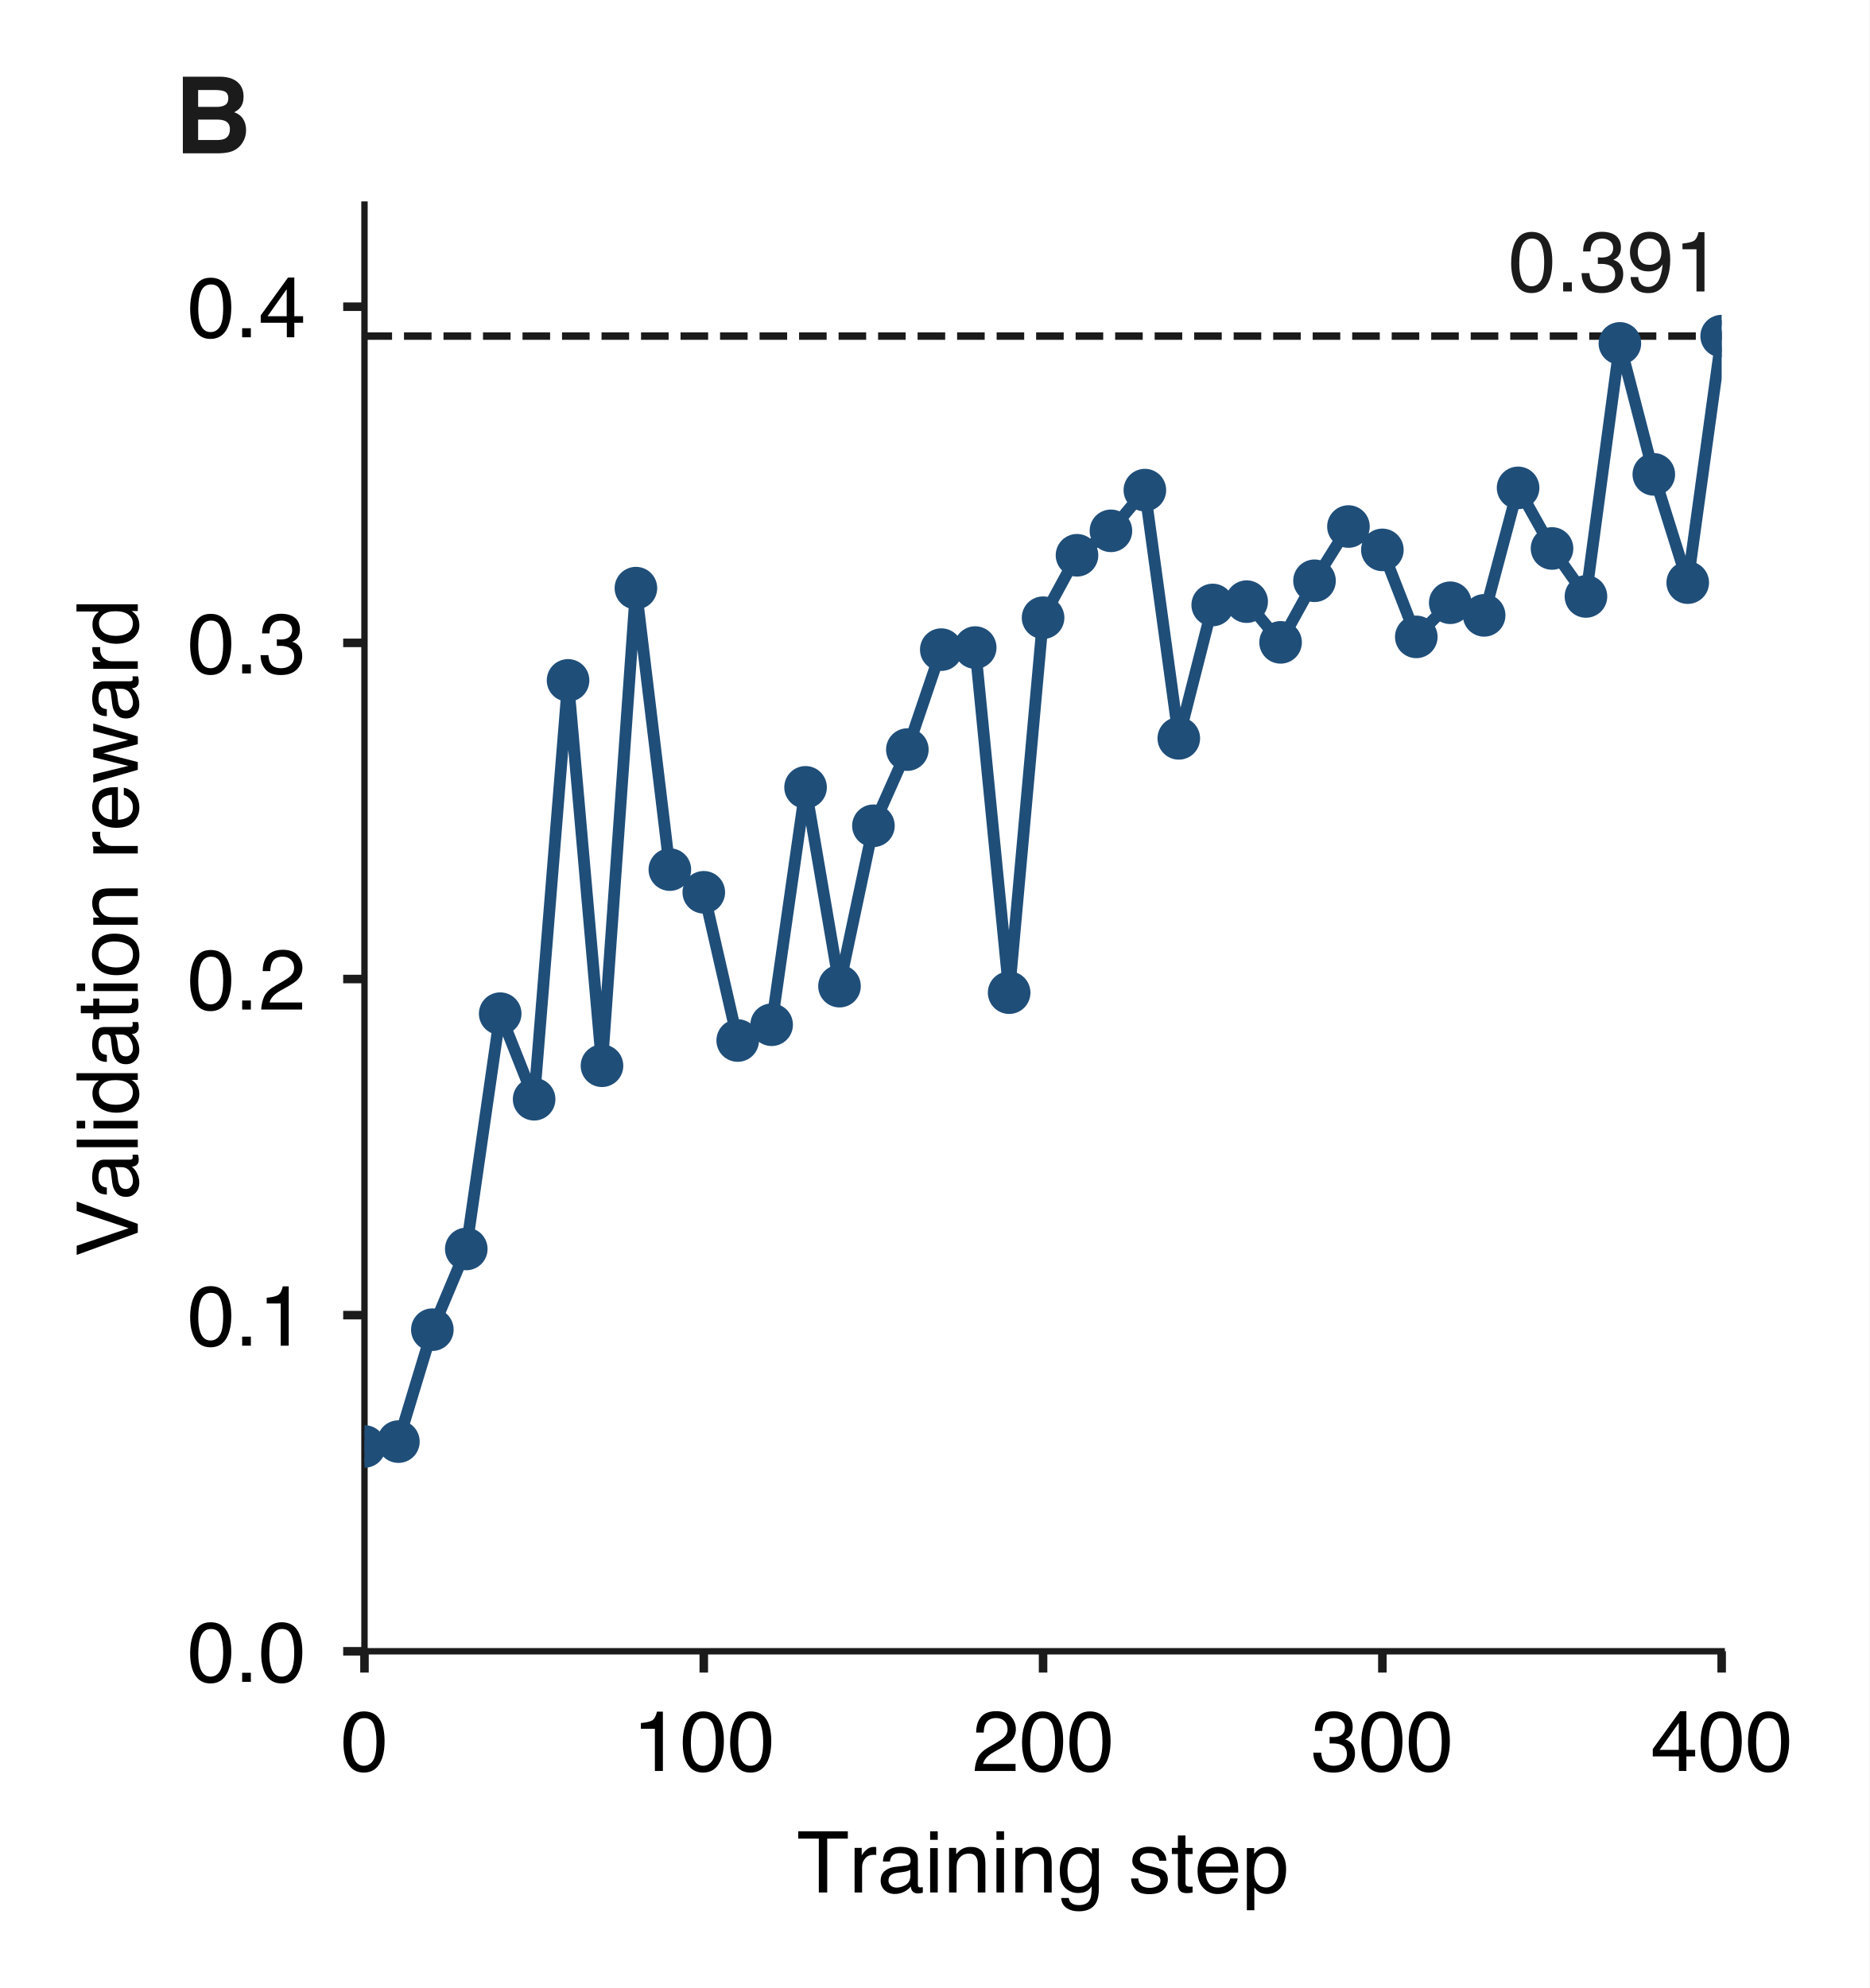
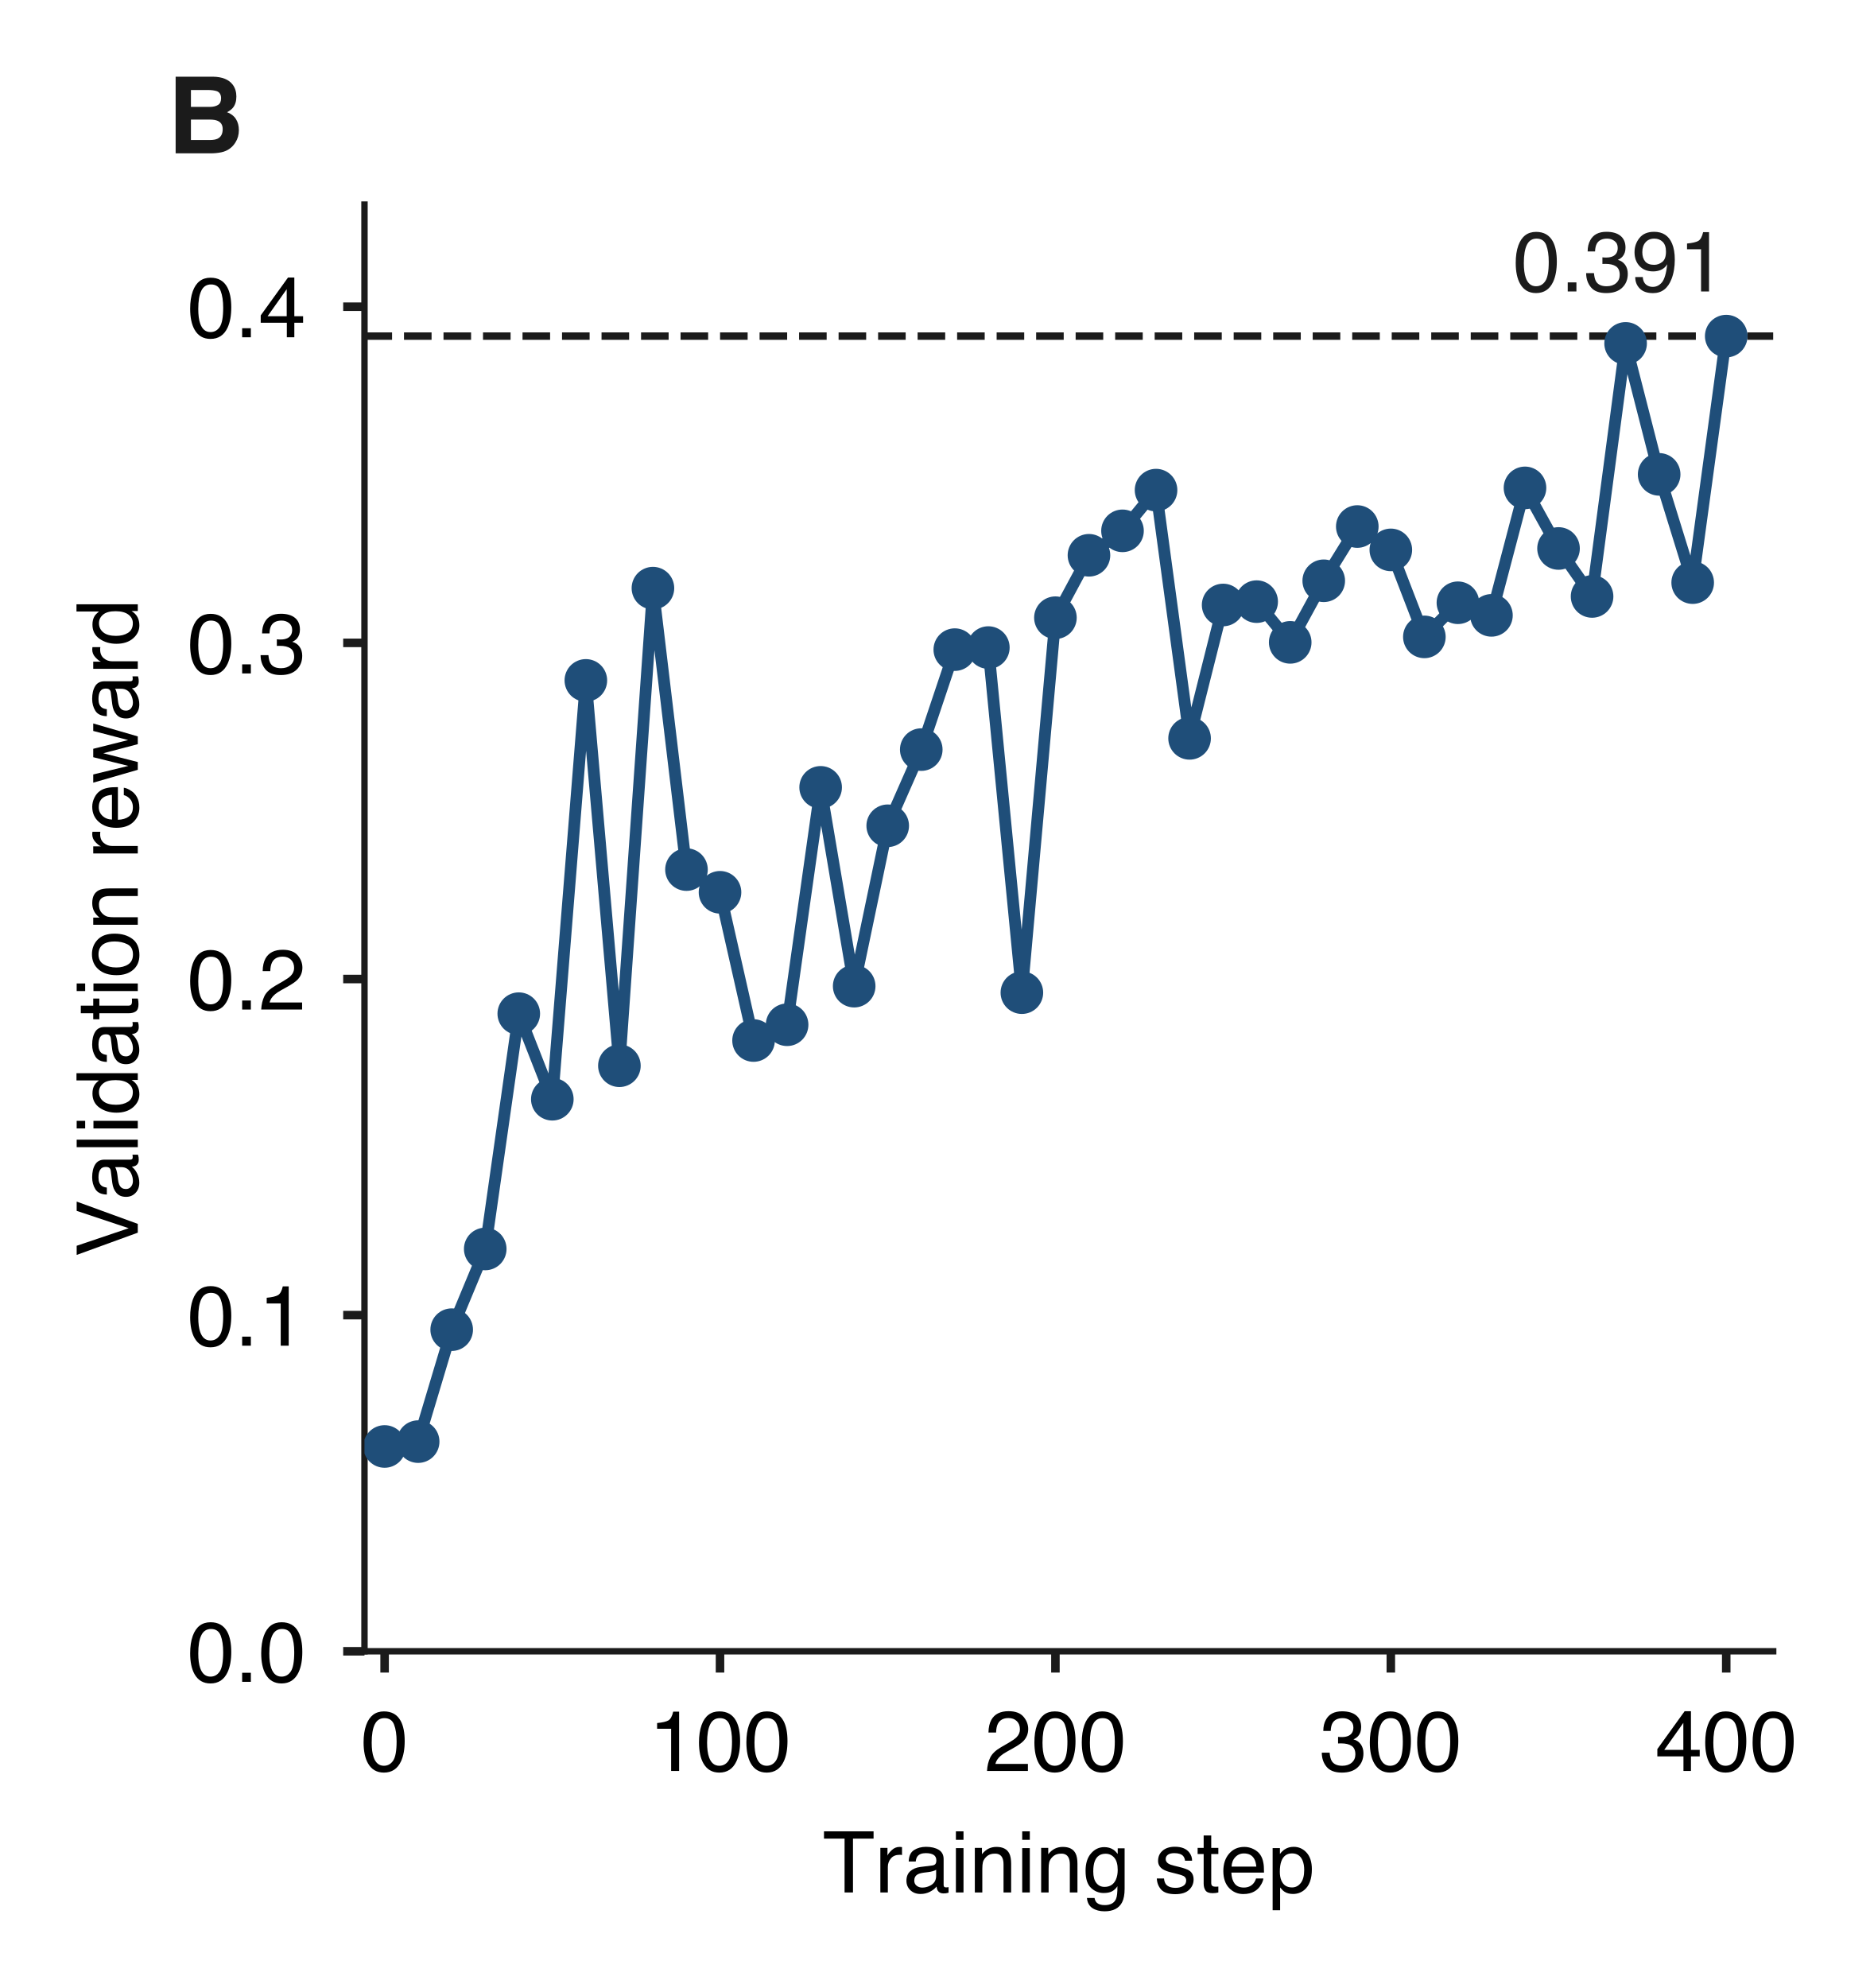
- <svg xmlns="http://www.w3.org/2000/svg" xmlns:xlink="http://www.w3.org/1999/xlink" width="175.544pt" height="186.65pt" viewBox="0 0 175.544 186.65" version="1.1">
+ <svg xmlns="http://www.w3.org/2000/svg" xmlns:xlink="http://www.w3.org/1999/xlink" width="175.971pt" height="186.65pt" viewBox="0 0 175.971 186.65" version="1.1">
  <defs>
    <style type="text/css">*{stroke-linejoin: round; stroke-linecap: butt}</style>
  </defs>
  <g id="figure_1">
    <g id="patch_1">
-       <path d="M 0 186.65  L 175.544 186.65  L 175.544 0  L 0 0  z " style="fill: #ffffff" />
+       <path d="M 0 186.65  L 175.971 186.65  L 175.971 0  L 0 0  z " style="fill: #ffffff" />
    </g>
    <g id="axes_1">
      <g id="patch_2">
-         <path d="M 34.226 155.035  L 161.671 155.035  L 161.671 19.209  L 34.226 19.209  z " style="fill: #ffffff" />
+         <path d="M 34.226 155.035  L 166.507 155.035  L 166.507 19.209  L 34.226 19.209  z " style="fill: #ffffff" />
      </g>
      <g id="matplotlib.axis_1">
        <g id="xtick_1">
          <g id="line2d_1">
            <defs>
-               <path id="mdfcc289229" d="M 0 0  L 0 2  " style="stroke: #1b1b1b; stroke-width: 0.8" />
+               <path id="m08feb052e0" d="M 0 0  L 0 2  " style="stroke: #1b1b1b; stroke-width: 0.8" />
            </defs>
            <g>
-               <use xlink:href="#mdfcc289229" x="34.226" y="155.035" style="fill: #1b1b1b; stroke: #1b1b1b; stroke-width: 0.8" />
+               <use xlink:href="#m08feb052e0" x="36.116" y="155.035" style="fill: #1b1b1b; stroke: #1b1b1b; stroke-width: 0.8" />
            </g>
          </g>
          <g id="text_1">
-             <g transform="translate(32.00187 166.2737) scale(0.08 -0.08)">
+             <g transform="translate(33.8916 166.2737) scale(0.08 -0.08)">
              <defs>
                <path id="Helvetica-30" d="M 1731 4475  Q 2600 4475 2988 3759  Q 3288 3206 3288 2244  Q 3288 1331 3016 734  Q 2622 -122 1728 -122  Q 922 -122 528 578  Q 200 1163 200 2147  Q 200 2909 397 3456  Q 766 4475 1731 4475  z M 1725 391  Q 2163 391 2422 778  Q 2681 1166 2681 2222  Q 2681 2984 2493 3476  Q 2306 3969 1766 3969  Q 1269 3969 1039 3501  Q 809 3034 809 2125  Q 809 1441 956 1025  Q 1181 391 1725 391  z " transform="scale(0.015625)" />
              </defs>
              <use xlink:href="#Helvetica-30" />
            </g>
          </g>
        </g>
        <g id="xtick_2">
          <g id="line2d_2">
            <g>
-               <use xlink:href="#mdfcc289229" x="66.088" y="155.035" style="fill: #1b1b1b; stroke: #1b1b1b; stroke-width: 0.8" />
+               <use xlink:href="#m08feb052e0" x="67.611" y="155.035" style="fill: #1b1b1b; stroke: #1b1b1b; stroke-width: 0.8" />
            </g>
          </g>
          <g id="text_2">
-             <g transform="translate(59.41437 166.2737) scale(0.08 -0.08)">
+             <g transform="translate(60.93833 166.2737) scale(0.08 -0.08)">
              <defs>
                <path id="Helvetica-31" d="M 613 3169  L 613 3600  Q 1222 3659 1462 3798  Q 1703 3938 1822 4456  L 2266 4456  L 2266 0  L 1666 0  L 1666 3169  L 613 3169  z " transform="scale(0.015625)" />
              </defs>
              <use xlink:href="#Helvetica-31" />
              <use xlink:href="#Helvetica-30" transform="translate(55.61523 0)" />
              <use xlink:href="#Helvetica-30" transform="translate(111.2305 0)" />
            </g>
          </g>
        </g>
        <g id="xtick_3">
          <g id="line2d_3">
            <g>
-               <use xlink:href="#mdfcc289229" x="97.949" y="155.035" style="fill: #1b1b1b; stroke: #1b1b1b; stroke-width: 0.8" />
+               <use xlink:href="#m08feb052e0" x="99.107" y="155.035" style="fill: #1b1b1b; stroke: #1b1b1b; stroke-width: 0.8" />
            </g>
          </g>
          <g id="text_3">
-             <g transform="translate(91.27563 166.2737) scale(0.08 -0.08)">
+             <g transform="translate(92.43381 166.2737) scale(0.08 -0.08)">
              <defs>
                <path id="Helvetica-32" d="M 200 0  Q 231 578 439 1006  Q 647 1434 1250 1784  L 1850 2131  Q 2253 2366 2416 2531  Q 2672 2791 2672 3125  Q 2672 3516 2437 3745  Q 2203 3975 1813 3975  Q 1234 3975 1013 3538  Q 894 3303 881 2888  L 309 2888  Q 319 3472 525 3841  Q 891 4491 1816 4491  Q 2584 4491 2939 4075  Q 3294 3659 3294 3150  Q 3294 2613 2916 2231  Q 2697 2009 2131 1694  L 1703 1456  Q 1397 1288 1222 1134  Q 909 863 828 531  L 3272 531  L 3272 0  L 200 0  z " transform="scale(0.015625)" />
              </defs>
              <use xlink:href="#Helvetica-32" />
              <use xlink:href="#Helvetica-30" transform="translate(55.61523 0)" />
              <use xlink:href="#Helvetica-30" transform="translate(111.2305 0)" />
            </g>
          </g>
        </g>
        <g id="xtick_4">
          <g id="line2d_4">
            <g>
-               <use xlink:href="#mdfcc289229" x="129.81" y="155.035" style="fill: #1b1b1b; stroke: #1b1b1b; stroke-width: 0.8" />
+               <use xlink:href="#m08feb052e0" x="130.602" y="155.035" style="fill: #1b1b1b; stroke: #1b1b1b; stroke-width: 0.8" />
            </g>
          </g>
          <g id="text_4">
-             <g transform="translate(123.1369 166.2737) scale(0.08 -0.08)">
+             <g transform="translate(123.9293 166.2737) scale(0.08 -0.08)">
              <defs>
                <path id="Helvetica-33" d="M 1663 -122  Q 869 -122 511 314  Q 153 750 153 1375  L 741 1375  Q 778 941 903 744  Q 1122 391 1694 391  Q 2138 391 2406 628  Q 2675 866 2675 1241  Q 2675 1703 2392 1887  Q 2109 2072 1606 2072  Q 1550 2072 1492 2070  Q 1434 2069 1375 2066  L 1375 2563  Q 1463 2553 1522 2550  Q 1581 2547 1650 2547  Q 1966 2547 2169 2647  Q 2525 2822 2525 3272  Q 2525 3606 2287 3787  Q 2050 3969 1734 3969  Q 1172 3969 956 3594  Q 838 3388 822 3006  L 266 3006  Q 266 3506 466 3856  Q 809 4481 1675 4481  Q 2359 4481 2734 4176  Q 3109 3872 3109 3294  Q 3109 2881 2888 2625  Q 2750 2466 2531 2375  Q 2884 2278 3082 2001  Q 3281 1725 3281 1325  Q 3281 684 2859 281  Q 2438 -122 1663 -122  z " transform="scale(0.015625)" />
              </defs>
              <use xlink:href="#Helvetica-33" />
              <use xlink:href="#Helvetica-30" transform="translate(55.61523 0)" />
              <use xlink:href="#Helvetica-30" transform="translate(111.2305 0)" />
            </g>
          </g>
        </g>
        <g id="xtick_5">
          <g id="line2d_5">
            <g>
-               <use xlink:href="#mdfcc289229" x="161.671" y="155.035" style="fill: #1b1b1b; stroke: #1b1b1b; stroke-width: 0.8" />
+               <use xlink:href="#m08feb052e0" x="162.098" y="155.035" style="fill: #1b1b1b; stroke: #1b1b1b; stroke-width: 0.8" />
            </g>
          </g>
          <g id="text_5">
-             <g transform="translate(154.9981 166.2737) scale(0.08 -0.08)">
+             <g transform="translate(155.4248 166.2737) scale(0.08 -0.08)">
              <defs>
                <path id="Helvetica-34" d="M 2116 1584  L 2116 3613  L 681 1584  L 2116 1584  z M 2125 0  L 2125 1094  L 163 1094  L 163 1644  L 2213 4488  L 2688 4488  L 2688 1584  L 3347 1584  L 3347 1094  L 2688 1094  L 2688 0  L 2125 0  z " transform="scale(0.015625)" />
              </defs>
              <use xlink:href="#Helvetica-34" />
              <use xlink:href="#Helvetica-30" transform="translate(55.61523 0)" />
              <use xlink:href="#Helvetica-30" transform="translate(111.2305 0)" />
            </g>
          </g>
        </g>
        <g id="text_6">
-           <g transform="translate(74.8275 177.68) scale(0.08 -0.08)">
+           <g transform="translate(77.2455 177.68) scale(0.08 -0.08)">
            <defs>
              <path id="Helvetica-54" d="M 3828 4591  L 3828 4044  L 2281 4044  L 2281 0  L 1650 0  L 1650 4044  L 103 4044  L 103 4591  L 3828 4591  z " transform="scale(0.015625)" />
              <path id="Helvetica-72" d="M 428 3347  L 963 3347  L 963 2769  Q 1028 2938 1284 3180  Q 1541 3422 1875 3422  Q 1891 3422 1928 3419  Q 1966 3416 2056 3406  L 2056 2813  Q 2006 2822 1964 2825  Q 1922 2828 1872 2828  Q 1447 2828 1219 2554  Q 991 2281 991 1925  L 991 0  L 428 0  L 428 3347  z " transform="scale(0.015625)" />
              <path id="Helvetica-61" d="M 844 891  Q 844 647 1022 506  Q 1200 366 1444 366  Q 1741 366 2019 503  Q 2488 731 2488 1250  L 2488 1703  Q 2384 1638 2221 1594  Q 2059 1550 1903 1531  L 1563 1488  Q 1256 1447 1103 1359  Q 844 1213 844 891  z M 2206 2028  Q 2400 2053 2466 2191  Q 2503 2266 2503 2406  Q 2503 2694 2298 2823  Q 2094 2953 1713 2953  Q 1272 2953 1088 2716  Q 984 2584 953 2325  L 428 2325  Q 444 2944 830 3186  Q 1216 3428 1725 3428  Q 2316 3428 2684 3203  Q 3050 2978 3050 2503  L 3050 575  Q 3050 488 3086 434  Q 3122 381 3238 381  Q 3275 381 3322 386  Q 3369 391 3422 400  L 3422 -16  Q 3291 -53 3222 -62  Q 3153 -72 3034 -72  Q 2744 -72 2613 134  Q 2544 244 2516 444  Q 2344 219 2022 53  Q 1700 -113 1313 -113  Q 847 -113 551 170  Q 256 453 256 878  Q 256 1344 547 1600  Q 838 1856 1309 1916  L 2206 2028  z M 1741 3428  L 1741 3428  z " transform="scale(0.015625)" />
              <path id="Helvetica-69" d="M 413 3331  L 984 3331  L 984 0  L 413 0  L 413 3331  z M 413 4591  L 984 4591  L 984 3953  L 413 3953  L 413 4591  z " transform="scale(0.015625)" />
              <path id="Helvetica-6e" d="M 413 3347  L 947 3347  L 947 2872  Q 1184 3166 1450 3294  Q 1716 3422 2041 3422  Q 2753 3422 3003 2925  Q 3141 2653 3141 2147  L 3141 0  L 2569 0  L 2569 2109  Q 2569 2416 2478 2603  Q 2328 2916 1934 2916  Q 1734 2916 1606 2875  Q 1375 2806 1200 2600  Q 1059 2434 1017 2257  Q 975 2081 975 1753  L 975 0  L 413 0  L 413 3347  z M 1734 3428  L 1734 3428  z " transform="scale(0.015625)" />
              <path id="Helvetica-67" d="M 1594 3406  Q 1988 3406 2281 3213  Q 2441 3103 2606 2894  L 2606 3316  L 3125 3316  L 3125 272  Q 3125 -366 2938 -734  Q 2588 -1416 1616 -1416  Q 1075 -1416 706 -1173  Q 338 -931 294 -416  L 866 -416  Q 906 -641 1028 -763  Q 1219 -950 1628 -950  Q 2275 -950 2475 -494  Q 2594 -225 2584 466  Q 2416 209 2178 84  Q 1941 -41 1550 -41  Q 1006 -41 598 345  Q 191 731 191 1622  Q 191 2463 602 2934  Q 1013 3406 1594 3406  z M 2606 1688  Q 2606 2309 2350 2609  Q 2094 2909 1697 2909  Q 1103 2909 884 2353  Q 769 2056 769 1575  Q 769 1009 998 714  Q 1228 419 1616 419  Q 2222 419 2469 966  Q 2606 1275 2606 1688  z M 1659 3428  L 1659 3428  z " transform="scale(0.015625)" />
              <path id="Helvetica-20" transform="scale(0.015625)" />
              <path id="Helvetica-73" d="M 747 1050  Q 772 769 888 619  Q 1100 347 1625 347  Q 1938 347 2175 483  Q 2413 619 2413 903  Q 2413 1119 2222 1231  Q 2100 1300 1741 1391  L 1294 1503  Q 866 1609 663 1741  Q 300 1969 300 2372  Q 300 2847 642 3140  Q 984 3434 1563 3434  Q 2319 3434 2653 2991  Q 2863 2709 2856 2384  L 2325 2384  Q 2309 2575 2191 2731  Q 1997 2953 1519 2953  Q 1200 2953 1036 2831  Q 872 2709 872 2509  Q 872 2291 1088 2159  Q 1213 2081 1456 2022  L 1828 1931  Q 2434 1784 2641 1647  Q 2969 1431 2969 969  Q 2969 522 2630 197  Q 2291 -128 1597 -128  Q 850 -128 539 211  Q 228 550 206 1050  L 747 1050  z M 1578 3428  L 1578 3428  z " transform="scale(0.015625)" />
              <path id="Helvetica-74" d="M 525 4281  L 1094 4281  L 1094 3347  L 1628 3347  L 1628 2888  L 1094 2888  L 1094 703  Q 1094 528 1213 469  Q 1278 434 1431 434  Q 1472 434 1519 436  Q 1566 438 1628 444  L 1628 0  Q 1531 -28 1426 -40  Q 1322 -53 1200 -53  Q 806 -53 665 148  Q 525 350 525 672  L 525 2888  L 72 2888  L 72 3347  L 525 3347  L 525 4281  z " transform="scale(0.015625)" />
              <path id="Helvetica-65" d="M 1806 3422  Q 2163 3422 2497 3255  Q 2831 3088 3006 2822  Q 3175 2569 3231 2231  Q 3281 2000 3281 1494  L 828 1494  Q 844 984 1069 676  Q 1294 369 1766 369  Q 2206 369 2469 659  Q 2619 828 2681 1050  L 3234 1050  Q 3213 866 3089 639  Q 2966 413 2813 269  Q 2556 19 2178 -69  Q 1975 -119 1719 -119  Q 1094 -119 659 336  Q 225 791 225 1609  Q 225 2416 662 2919  Q 1100 3422 1806 3422  z M 2703 1941  Q 2669 2306 2544 2525  Q 2313 2931 1772 2931  Q 1384 2931 1121 2651  Q 859 2372 844 1941  L 2703 1941  z M 1753 3428  L 1753 3428  z " transform="scale(0.015625)" />
              <path id="Helvetica-70" d="M 1825 378  Q 2219 378 2480 708  Q 2741 1038 2741 1694  Q 2741 2094 2625 2381  Q 2406 2934 1825 2934  Q 1241 2934 1025 2350  Q 909 2038 909 1556  Q 909 1169 1025 897  Q 1244 378 1825 378  z M 369 3331  L 916 3331  L 916 2888  Q 1084 3116 1284 3241  Q 1569 3428 1953 3428  Q 2522 3428 2919 2992  Q 3316 2556 3316 1747  Q 3316 653 2744 184  Q 2381 -113 1900 -113  Q 1522 -113 1266 53  Q 1116 147 931 375  L 931 -1334  L 369 -1334  L 369 3331  z " transform="scale(0.015625)" />
            </defs>
            <use xlink:href="#Helvetica-54" />
            <use xlink:href="#Helvetica-72" transform="translate(61.08398 0)" />
            <use xlink:href="#Helvetica-61" transform="translate(94.38477 0)" />
            <use xlink:href="#Helvetica-69" transform="translate(150 0)" />
            <use xlink:href="#Helvetica-6e" transform="translate(172.2168 0)" />
            <use xlink:href="#Helvetica-69" transform="translate(227.832 0)" />
            <use xlink:href="#Helvetica-6e" transform="translate(250.0488 0)" />
            <use xlink:href="#Helvetica-67" transform="translate(305.6641 0)" />
            <use xlink:href="#Helvetica-20" transform="translate(361.2793 0)" />
            <use xlink:href="#Helvetica-73" transform="translate(389.0625 0)" />
            <use xlink:href="#Helvetica-74" transform="translate(439.0625 0)" />
            <use xlink:href="#Helvetica-65" transform="translate(466.8457 0)" />
            <use xlink:href="#Helvetica-70" transform="translate(522.4609 0)" />
          </g>
        </g>
      </g>
      <g id="matplotlib.axis_2">
        <g id="ytick_1">
          <g id="line2d_6">
            <defs>
-               <path id="m9e58706064" d="M 0 0  L -2 0  " style="stroke: #1b1b1b; stroke-width: 0.8" />
+               <path id="m386a5d996c" d="M 0 0  L -2 0  " style="stroke: #1b1b1b; stroke-width: 0.8" />
            </defs>
            <g>
-               <use xlink:href="#m9e58706064" x="34.226" y="155.035" style="fill: #1b1b1b; stroke: #1b1b1b; stroke-width: 0.8" />
+               <use xlink:href="#m386a5d996c" x="34.226" y="155.035" style="fill: #1b1b1b; stroke: #1b1b1b; stroke-width: 0.8" />
            </g>
          </g>
          <g id="text_7">
            <g transform="translate(17.60625 157.9043) scale(0.08 -0.08)">
              <defs>
                <path id="Helvetica-2e" d="M 547 681  L 1200 681  L 1200 0  L 547 0  L 547 681  z " transform="scale(0.015625)" />
              </defs>
              <use xlink:href="#Helvetica-30" />
              <use xlink:href="#Helvetica-2e" transform="translate(55.61523 0)" />
              <use xlink:href="#Helvetica-30" transform="translate(83.39844 0)" />
            </g>
          </g>
        </g>
        <g id="ytick_2">
          <g id="line2d_7">
            <g>
-               <use xlink:href="#m9e58706064" x="34.226" y="123.476" style="fill: #1b1b1b; stroke: #1b1b1b; stroke-width: 0.8" />
+               <use xlink:href="#m386a5d996c" x="34.226" y="123.476" style="fill: #1b1b1b; stroke: #1b1b1b; stroke-width: 0.8" />
            </g>
          </g>
          <g id="text_8">
            <g transform="translate(17.60625 126.3451) scale(0.08 -0.08)">
              <use xlink:href="#Helvetica-30" />
              <use xlink:href="#Helvetica-2e" transform="translate(55.61523 0)" />
              <use xlink:href="#Helvetica-31" transform="translate(83.39844 0)" />
            </g>
          </g>
        </g>
        <g id="ytick_3">
          <g id="line2d_8">
            <g>
-               <use xlink:href="#m9e58706064" x="34.226" y="91.917" style="fill: #1b1b1b; stroke: #1b1b1b; stroke-width: 0.8" />
+               <use xlink:href="#m386a5d996c" x="34.226" y="91.917" style="fill: #1b1b1b; stroke: #1b1b1b; stroke-width: 0.8" />
            </g>
          </g>
          <g id="text_9">
            <g transform="translate(17.60625 94.78588) scale(0.08 -0.08)">
              <use xlink:href="#Helvetica-30" />
              <use xlink:href="#Helvetica-2e" transform="translate(55.61523 0)" />
              <use xlink:href="#Helvetica-32" transform="translate(83.39844 0)" />
            </g>
          </g>
        </g>
        <g id="ytick_4">
          <g id="line2d_9">
            <g>
-               <use xlink:href="#m9e58706064" x="34.226" y="60.357" style="fill: #1b1b1b; stroke: #1b1b1b; stroke-width: 0.8" />
+               <use xlink:href="#m386a5d996c" x="34.226" y="60.357" style="fill: #1b1b1b; stroke: #1b1b1b; stroke-width: 0.8" />
            </g>
          </g>
          <g id="text_10">
            <g transform="translate(17.60625 63.22665) scale(0.08 -0.08)">
              <use xlink:href="#Helvetica-30" />
              <use xlink:href="#Helvetica-2e" transform="translate(55.61523 0)" />
              <use xlink:href="#Helvetica-33" transform="translate(83.39844 0)" />
            </g>
          </g>
        </g>
        <g id="ytick_5">
          <g id="line2d_10">
            <g>
-               <use xlink:href="#m9e58706064" x="34.226" y="28.798" style="fill: #1b1b1b; stroke: #1b1b1b; stroke-width: 0.8" />
+               <use xlink:href="#m386a5d996c" x="34.226" y="28.798" style="fill: #1b1b1b; stroke: #1b1b1b; stroke-width: 0.8" />
            </g>
          </g>
          <g id="text_11">
            <g transform="translate(17.60625 31.66743) scale(0.08 -0.08)">
              <use xlink:href="#Helvetica-30" />
              <use xlink:href="#Helvetica-2e" transform="translate(55.61523 0)" />
              <use xlink:href="#Helvetica-34" transform="translate(83.39844 0)" />
            </g>
          </g>
        </g>
        <g id="text_12">
          <g transform="translate(12.93875 118.0262) rotate(-90) scale(0.08 -0.08)">
            <defs>
              <path id="Helvetica-56" d="M 850 4591  L 2169 681  L 3472 4591  L 4169 4591  L 2494 0  L 1834 0  L 163 4591  L 850 4591  z " transform="scale(0.015625)" />
              <path id="Helvetica-6c" d="M 428 4591  L 991 4591  L 991 0  L 428 0  L 428 4591  z " transform="scale(0.015625)" />
              <path id="Helvetica-64" d="M 769 1634  Q 769 1097 997 734  Q 1225 372 1728 372  Q 2119 372 2370 708  Q 2622 1044 2622 1672  Q 2622 2306 2362 2611  Q 2103 2916 1722 2916  Q 1297 2916 1033 2591  Q 769 2266 769 1634  z M 1616 3406  Q 2000 3406 2259 3244  Q 2409 3150 2600 2916  L 2600 4606  L 3141 4606  L 3141 0  L 2634 0  L 2634 466  Q 2438 156 2169 18  Q 1900 -119 1553 -119  Q 994 -119 584 351  Q 175 822 175 1603  Q 175 2334 548 2870  Q 922 3406 1616 3406  z " transform="scale(0.015625)" />
              <path id="Helvetica-6f" d="M 1741 363  Q 2300 363 2508 786  Q 2716 1209 2716 1728  Q 2716 2197 2566 2491  Q 2328 2953 1747 2953  Q 1231 2953 997 2559  Q 763 2166 763 1609  Q 763 1075 997 719  Q 1231 363 1741 363  z M 1763 3444  Q 2409 3444 2856 3012  Q 3303 2581 3303 1744  Q 3303 934 2909 406  Q 2516 -122 1688 -122  Q 997 -122 590 345  Q 184 813 184 1600  Q 184 2444 612 2944  Q 1041 3444 1763 3444  z M 1744 3428  L 1744 3428  z " transform="scale(0.015625)" />
              <path id="Helvetica-77" d="M 672 3347  L 1316 709  L 1969 3347  L 2600 3347  L 3256 725  L 3941 3347  L 4503 3347  L 3531 0  L 2947 0  L 2266 2591  L 1606 0  L 1022 0  L 56 3347  L 672 3347  z " transform="scale(0.015625)" />
            </defs>
            <use xlink:href="#Helvetica-56" />
            <use xlink:href="#Helvetica-61" transform="translate(66.69922 0)" />
            <use xlink:href="#Helvetica-6c" transform="translate(122.3145 0)" />
            <use xlink:href="#Helvetica-69" transform="translate(144.5312 0)" />
            <use xlink:href="#Helvetica-64" transform="translate(166.748 0)" />
            <use xlink:href="#Helvetica-61" transform="translate(222.3633 0)" />
            <use xlink:href="#Helvetica-74" transform="translate(277.9785 0)" />
            <use xlink:href="#Helvetica-69" transform="translate(305.7617 0)" />
            <use xlink:href="#Helvetica-6f" transform="translate(327.9785 0)" />
            <use xlink:href="#Helvetica-6e" transform="translate(383.5938 0)" />
            <use xlink:href="#Helvetica-20" transform="translate(439.209 0)" />
            <use xlink:href="#Helvetica-72" transform="translate(466.9922 0)" />
            <use xlink:href="#Helvetica-65" transform="translate(500.293 0)" />
            <use xlink:href="#Helvetica-77" transform="translate(555.9082 0)" />
            <use xlink:href="#Helvetica-61" transform="translate(628.125 0)" />
            <use xlink:href="#Helvetica-72" transform="translate(683.7402 0)" />
            <use xlink:href="#Helvetica-64" transform="translate(717.041 0)" />
          </g>
        </g>
      </g>
      <g id="line2d_11">
-         <path d="M 34.226 31.557  L 161.671 31.557  " clip-path="url(#p1324e1eac8)" style="fill: none; stroke-dasharray: 2.59,1.12; stroke-dashoffset: 0; stroke: #1b1b1b; stroke-width: 0.7" />
+         <path d="M 34.226 31.557  L 166.507 31.557  " clip-path="url(#p2534e6e1e6)" style="fill: none; stroke-dasharray: 2.59,1.12; stroke-dashoffset: 0; stroke: #1b1b1b; stroke-width: 0.7" />
      </g>
      <g id="patch_3">
        <path d="M 34.226 155.035  L 34.226 19.209  " style="fill: none; stroke: #1b1b1b; stroke-width: 0.6; stroke-linejoin: miter; stroke-linecap: square" />
      </g>
      <g id="patch_4">
-         <path d="M 34.226 155.035  L 161.671 155.035  " style="fill: none; stroke: #1b1b1b; stroke-width: 0.6; stroke-linejoin: miter; stroke-linecap: square" />
+         <path d="M 34.226 155.035  L 166.507 155.035  " style="fill: none; stroke: #1b1b1b; stroke-width: 0.6; stroke-linejoin: miter; stroke-linecap: square" />
      </g>
      <g id="line2d_12">
-         <path d="M 34.226 135.807  L 37.412 135.351  L 40.599 124.841  L 43.785 117.262  L 46.971 95.172  L 50.157 103.205  L 53.343 63.881  L 56.529 100.061  L 59.715 55.22  L 62.901 81.644  L 66.088 83.776  L 69.274 97.693  L 72.46 96.212  L 75.646 73.923  L 78.832 92.588  L 82.018 77.53  L 85.204 70.378  L 88.39 60.993  L 91.576 60.799  L 94.763 93.199  L 97.949 57.995  L 101.135 52.134  L 104.321 49.839  L 107.507 46.017  L 110.693 69.323  L 113.879 56.801  L 117.066 56.487  L 120.252 60.31  L 123.438 54.528  L 126.624 49.435  L 129.81 51.628  L 132.996 59.796  L 136.182 56.592  L 139.368 57.775  L 142.554 45.806  L 145.741 51.495  L 148.927 56  L 152.113 32.24  L 155.299 44.538  L 158.485 54.701  L 161.671 31.557  " clip-path="url(#p1324e1eac8)" style="fill: none; stroke: #1f4e79; stroke-width: 1.1; stroke-linecap: square" />
+         <path d="M 36.116 135.807  L 39.266 135.351  L 42.415 124.841  L 45.565 117.262  L 48.714 95.172  L 51.864 103.205  L 55.013 63.881  L 58.163 100.061  L 61.312 55.22  L 64.462 81.644  L 67.611 83.776  L 70.761 97.693  L 73.911 96.212  L 77.06 73.923  L 80.21 92.588  L 83.359 77.53  L 86.509 70.378  L 89.658 60.993  L 92.808 60.799  L 95.957 93.199  L 99.107 57.995  L 102.256 52.134  L 105.406 49.839  L 108.556 46.017  L 111.705 69.323  L 114.855 56.801  L 118.004 56.487  L 121.154 60.31  L 124.303 54.528  L 127.453 49.435  L 130.602 51.628  L 133.752 59.796  L 136.902 56.592  L 140.051 57.775  L 143.201 45.806  L 146.35 51.495  L 149.5 56  L 152.649 32.24  L 155.799 44.538  L 158.948 54.701  L 162.098 31.557  " clip-path="url(#p2534e6e1e6)" style="fill: none; stroke: #1f4e79; stroke-width: 1.1; stroke-linecap: square" />
        <defs>
-           <path id="m9d6ee441f1" d="M 0 1.5  C 0.398 1.5 0.779 1.342 1.061 1.061  C 1.342 0.779 1.5 0.398 1.5 0  C 1.5 -0.398 1.342 -0.779 1.061 -1.061  C 0.779 -1.342 0.398 -1.5 0 -1.5  C -0.398 -1.5 -0.779 -1.342 -1.061 -1.061  C -1.342 -0.779 -1.5 -0.398 -1.5 0  C -1.5 0.398 -1.342 0.779 -1.061 1.061  C -0.779 1.342 -0.398 1.5 0 1.5  z " style="stroke: #1f4e79" />
+           <path id="ma6c7377e4c" d="M 0 1.5  C 0.398 1.5 0.779 1.342 1.061 1.061  C 1.342 0.779 1.5 0.398 1.5 0  C 1.5 -0.398 1.342 -0.779 1.061 -1.061  C 0.779 -1.342 0.398 -1.5 0 -1.5  C -0.398 -1.5 -0.779 -1.342 -1.061 -1.061  C -1.342 -0.779 -1.5 -0.398 -1.5 0  C -1.5 0.398 -1.342 0.779 -1.061 1.061  C -0.779 1.342 -0.398 1.5 0 1.5  z " style="stroke: #1f4e79" />
        </defs>
-         <g clip-path="url(#p1324e1eac8)">
-           <use xlink:href="#m9d6ee441f1" x="34.226" y="135.807" style="fill: #1f4e79; stroke: #1f4e79" />
-           <use xlink:href="#m9d6ee441f1" x="37.412" y="135.351" style="fill: #1f4e79; stroke: #1f4e79" />
-           <use xlink:href="#m9d6ee441f1" x="40.599" y="124.841" style="fill: #1f4e79; stroke: #1f4e79" />
-           <use xlink:href="#m9d6ee441f1" x="43.785" y="117.262" style="fill: #1f4e79; stroke: #1f4e79" />
-           <use xlink:href="#m9d6ee441f1" x="46.971" y="95.172" style="fill: #1f4e79; stroke: #1f4e79" />
-           <use xlink:href="#m9d6ee441f1" x="50.157" y="103.205" style="fill: #1f4e79; stroke: #1f4e79" />
-           <use xlink:href="#m9d6ee441f1" x="53.343" y="63.881" style="fill: #1f4e79; stroke: #1f4e79" />
-           <use xlink:href="#m9d6ee441f1" x="56.529" y="100.061" style="fill: #1f4e79; stroke: #1f4e79" />
-           <use xlink:href="#m9d6ee441f1" x="59.715" y="55.22" style="fill: #1f4e79; stroke: #1f4e79" />
-           <use xlink:href="#m9d6ee441f1" x="62.901" y="81.644" style="fill: #1f4e79; stroke: #1f4e79" />
-           <use xlink:href="#m9d6ee441f1" x="66.088" y="83.776" style="fill: #1f4e79; stroke: #1f4e79" />
-           <use xlink:href="#m9d6ee441f1" x="69.274" y="97.693" style="fill: #1f4e79; stroke: #1f4e79" />
-           <use xlink:href="#m9d6ee441f1" x="72.46" y="96.212" style="fill: #1f4e79; stroke: #1f4e79" />
-           <use xlink:href="#m9d6ee441f1" x="75.646" y="73.923" style="fill: #1f4e79; stroke: #1f4e79" />
-           <use xlink:href="#m9d6ee441f1" x="78.832" y="92.588" style="fill: #1f4e79; stroke: #1f4e79" />
-           <use xlink:href="#m9d6ee441f1" x="82.018" y="77.53" style="fill: #1f4e79; stroke: #1f4e79" />
-           <use xlink:href="#m9d6ee441f1" x="85.204" y="70.378" style="fill: #1f4e79; stroke: #1f4e79" />
-           <use xlink:href="#m9d6ee441f1" x="88.39" y="60.993" style="fill: #1f4e79; stroke: #1f4e79" />
-           <use xlink:href="#m9d6ee441f1" x="91.576" y="60.799" style="fill: #1f4e79; stroke: #1f4e79" />
-           <use xlink:href="#m9d6ee441f1" x="94.763" y="93.199" style="fill: #1f4e79; stroke: #1f4e79" />
-           <use xlink:href="#m9d6ee441f1" x="97.949" y="57.995" style="fill: #1f4e79; stroke: #1f4e79" />
-           <use xlink:href="#m9d6ee441f1" x="101.135" y="52.134" style="fill: #1f4e79; stroke: #1f4e79" />
-           <use xlink:href="#m9d6ee441f1" x="104.321" y="49.839" style="fill: #1f4e79; stroke: #1f4e79" />
-           <use xlink:href="#m9d6ee441f1" x="107.507" y="46.017" style="fill: #1f4e79; stroke: #1f4e79" />
-           <use xlink:href="#m9d6ee441f1" x="110.693" y="69.323" style="fill: #1f4e79; stroke: #1f4e79" />
-           <use xlink:href="#m9d6ee441f1" x="113.879" y="56.801" style="fill: #1f4e79; stroke: #1f4e79" />
-           <use xlink:href="#m9d6ee441f1" x="117.066" y="56.487" style="fill: #1f4e79; stroke: #1f4e79" />
-           <use xlink:href="#m9d6ee441f1" x="120.252" y="60.31" style="fill: #1f4e79; stroke: #1f4e79" />
-           <use xlink:href="#m9d6ee441f1" x="123.438" y="54.528" style="fill: #1f4e79; stroke: #1f4e79" />
-           <use xlink:href="#m9d6ee441f1" x="126.624" y="49.435" style="fill: #1f4e79; stroke: #1f4e79" />
-           <use xlink:href="#m9d6ee441f1" x="129.81" y="51.628" style="fill: #1f4e79; stroke: #1f4e79" />
-           <use xlink:href="#m9d6ee441f1" x="132.996" y="59.796" style="fill: #1f4e79; stroke: #1f4e79" />
-           <use xlink:href="#m9d6ee441f1" x="136.182" y="56.592" style="fill: #1f4e79; stroke: #1f4e79" />
-           <use xlink:href="#m9d6ee441f1" x="139.368" y="57.775" style="fill: #1f4e79; stroke: #1f4e79" />
-           <use xlink:href="#m9d6ee441f1" x="142.554" y="45.806" style="fill: #1f4e79; stroke: #1f4e79" />
-           <use xlink:href="#m9d6ee441f1" x="145.741" y="51.495" style="fill: #1f4e79; stroke: #1f4e79" />
-           <use xlink:href="#m9d6ee441f1" x="148.927" y="56" style="fill: #1f4e79; stroke: #1f4e79" />
-           <use xlink:href="#m9d6ee441f1" x="152.113" y="32.24" style="fill: #1f4e79; stroke: #1f4e79" />
-           <use xlink:href="#m9d6ee441f1" x="155.299" y="44.538" style="fill: #1f4e79; stroke: #1f4e79" />
-           <use xlink:href="#m9d6ee441f1" x="158.485" y="54.701" style="fill: #1f4e79; stroke: #1f4e79" />
-           <use xlink:href="#m9d6ee441f1" x="161.671" y="31.557" style="fill: #1f4e79; stroke: #1f4e79" />
+         <g clip-path="url(#p2534e6e1e6)">
+           <use xlink:href="#ma6c7377e4c" x="36.116" y="135.807" style="fill: #1f4e79; stroke: #1f4e79" />
+           <use xlink:href="#ma6c7377e4c" x="39.266" y="135.351" style="fill: #1f4e79; stroke: #1f4e79" />
+           <use xlink:href="#ma6c7377e4c" x="42.415" y="124.841" style="fill: #1f4e79; stroke: #1f4e79" />
+           <use xlink:href="#ma6c7377e4c" x="45.565" y="117.262" style="fill: #1f4e79; stroke: #1f4e79" />
+           <use xlink:href="#ma6c7377e4c" x="48.714" y="95.172" style="fill: #1f4e79; stroke: #1f4e79" />
+           <use xlink:href="#ma6c7377e4c" x="51.864" y="103.205" style="fill: #1f4e79; stroke: #1f4e79" />
+           <use xlink:href="#ma6c7377e4c" x="55.013" y="63.881" style="fill: #1f4e79; stroke: #1f4e79" />
+           <use xlink:href="#ma6c7377e4c" x="58.163" y="100.061" style="fill: #1f4e79; stroke: #1f4e79" />
+           <use xlink:href="#ma6c7377e4c" x="61.312" y="55.22" style="fill: #1f4e79; stroke: #1f4e79" />
+           <use xlink:href="#ma6c7377e4c" x="64.462" y="81.644" style="fill: #1f4e79; stroke: #1f4e79" />
+           <use xlink:href="#ma6c7377e4c" x="67.611" y="83.776" style="fill: #1f4e79; stroke: #1f4e79" />
+           <use xlink:href="#ma6c7377e4c" x="70.761" y="97.693" style="fill: #1f4e79; stroke: #1f4e79" />
+           <use xlink:href="#ma6c7377e4c" x="73.911" y="96.212" style="fill: #1f4e79; stroke: #1f4e79" />
+           <use xlink:href="#ma6c7377e4c" x="77.06" y="73.923" style="fill: #1f4e79; stroke: #1f4e79" />
+           <use xlink:href="#ma6c7377e4c" x="80.21" y="92.588" style="fill: #1f4e79; stroke: #1f4e79" />
+           <use xlink:href="#ma6c7377e4c" x="83.359" y="77.53" style="fill: #1f4e79; stroke: #1f4e79" />
+           <use xlink:href="#ma6c7377e4c" x="86.509" y="70.378" style="fill: #1f4e79; stroke: #1f4e79" />
+           <use xlink:href="#ma6c7377e4c" x="89.658" y="60.993" style="fill: #1f4e79; stroke: #1f4e79" />
+           <use xlink:href="#ma6c7377e4c" x="92.808" y="60.799" style="fill: #1f4e79; stroke: #1f4e79" />
+           <use xlink:href="#ma6c7377e4c" x="95.957" y="93.199" style="fill: #1f4e79; stroke: #1f4e79" />
+           <use xlink:href="#ma6c7377e4c" x="99.107" y="57.995" style="fill: #1f4e79; stroke: #1f4e79" />
+           <use xlink:href="#ma6c7377e4c" x="102.256" y="52.134" style="fill: #1f4e79; stroke: #1f4e79" />
+           <use xlink:href="#ma6c7377e4c" x="105.406" y="49.839" style="fill: #1f4e79; stroke: #1f4e79" />
+           <use xlink:href="#ma6c7377e4c" x="108.556" y="46.017" style="fill: #1f4e79; stroke: #1f4e79" />
+           <use xlink:href="#ma6c7377e4c" x="111.705" y="69.323" style="fill: #1f4e79; stroke: #1f4e79" />
+           <use xlink:href="#ma6c7377e4c" x="114.855" y="56.801" style="fill: #1f4e79; stroke: #1f4e79" />
+           <use xlink:href="#ma6c7377e4c" x="118.004" y="56.487" style="fill: #1f4e79; stroke: #1f4e79" />
+           <use xlink:href="#ma6c7377e4c" x="121.154" y="60.31" style="fill: #1f4e79; stroke: #1f4e79" />
+           <use xlink:href="#ma6c7377e4c" x="124.303" y="54.528" style="fill: #1f4e79; stroke: #1f4e79" />
+           <use xlink:href="#ma6c7377e4c" x="127.453" y="49.435" style="fill: #1f4e79; stroke: #1f4e79" />
+           <use xlink:href="#ma6c7377e4c" x="130.602" y="51.628" style="fill: #1f4e79; stroke: #1f4e79" />
+           <use xlink:href="#ma6c7377e4c" x="133.752" y="59.796" style="fill: #1f4e79; stroke: #1f4e79" />
+           <use xlink:href="#ma6c7377e4c" x="136.902" y="56.592" style="fill: #1f4e79; stroke: #1f4e79" />
+           <use xlink:href="#ma6c7377e4c" x="140.051" y="57.775" style="fill: #1f4e79; stroke: #1f4e79" />
+           <use xlink:href="#ma6c7377e4c" x="143.201" y="45.806" style="fill: #1f4e79; stroke: #1f4e79" />
+           <use xlink:href="#ma6c7377e4c" x="146.35" y="51.495" style="fill: #1f4e79; stroke: #1f4e79" />
+           <use xlink:href="#ma6c7377e4c" x="149.5" y="56" style="fill: #1f4e79; stroke: #1f4e79" />
+           <use xlink:href="#ma6c7377e4c" x="152.649" y="32.24" style="fill: #1f4e79; stroke: #1f4e79" />
+           <use xlink:href="#ma6c7377e4c" x="155.799" y="44.538" style="fill: #1f4e79; stroke: #1f4e79" />
+           <use xlink:href="#ma6c7377e4c" x="158.948" y="54.701" style="fill: #1f4e79; stroke: #1f4e79" />
+           <use xlink:href="#ma6c7377e4c" x="162.098" y="31.557" style="fill: #1f4e79; stroke: #1f4e79" />
        </g>
      </g>
      <g id="text_13">
-         <g style="fill: #1b1b1b" transform="translate(141.6538 27.36431) scale(0.08 -0.08)">
+         <g style="fill: #1b1b1b" transform="translate(142.0804 27.36431) scale(0.08 -0.08)">
          <defs>
            <path id="Helvetica-39" d="M 850 1081  Q 875 616 1209 438  Q 1381 344 1597 344  Q 2000 344 2284 680  Q 2569 1016 2688 2044  Q 2500 1747 2223 1626  Q 1947 1506 1628 1506  Q 981 1506 604 1909  Q 228 2313 228 2947  Q 228 3556 600 4018  Q 972 4481 1697 4481  Q 2675 4481 3047 3600  Q 3253 3116 3253 2388  Q 3253 1566 3006 931  Q 2597 -125 1619 -125  Q 963 -125 622 219  Q 281 563 281 1081  L 850 1081  z M 1703 2000  Q 2038 2000 2314 2220  Q 2591 2441 2591 2991  Q 2591 3484 2342 3726  Q 2094 3969 1709 3969  Q 1297 3969 1055 3692  Q 813 3416 813 2953  Q 813 2516 1025 2258  Q 1238 2000 1703 2000  z " transform="scale(0.015625)" />
          </defs>
          <use xlink:href="#Helvetica-30" />
          <use xlink:href="#Helvetica-2e" transform="translate(55.61523 0)" />
          <use xlink:href="#Helvetica-33" transform="translate(83.39844 0)" />
          <use xlink:href="#Helvetica-39" transform="translate(139.0137 0)" />
          <use xlink:href="#Helvetica-31" transform="translate(194.6289 0)" />
        </g>
      </g>
      <g id="text_14">
-         <g style="fill: #1b1b1b" transform="translate(16.38395 14.39687) scale(0.1 -0.1)">
+         <g style="fill: #1b1b1b" transform="translate(15.70691 14.39687) scale(0.1 -0.1)">
          <defs>
            <path id="Helvetica-Bold-42" d="M 2591 0  L 503 0  L 503 4606  L 2741 4606  Q 3588 4594 3941 4116  Q 4153 3822 4153 3413  Q 4153 2991 3941 2734  Q 3822 2591 3591 2472  Q 3944 2344 4123 2066  Q 4303 1788 4303 1391  Q 4303 981 4097 656  Q 3966 441 3769 294  Q 3547 125 3245 62  Q 2944 0 2591 0  z M 2569 2028  L 1422 2028  L 1422 800  L 2553 800  Q 2856 800 3025 881  Q 3331 1031 3331 1456  Q 3331 1816 3034 1950  Q 2869 2025 2569 2028  z M 3047 2906  Q 3234 3019 3234 3309  Q 3234 3631 2984 3734  Q 2769 3806 2434 3806  L 1422 3806  L 1422 2791  L 2553 2791  Q 2856 2791 3047 2906  z " transform="scale(0.015625)" />
          </defs>
          <use xlink:href="#Helvetica-Bold-42" />
        </g>
      </g>
    </g>
  </g>
  <defs>
-     <clipPath id="p1324e1eac8">
-       <rect x="34.226" y="19.209" width="127.445" height="135.826" />
+     <clipPath id="p2534e6e1e6">
+       <rect x="34.226" y="19.209" width="132.281" height="135.826" />
    </clipPath>
  </defs>
</svg>
